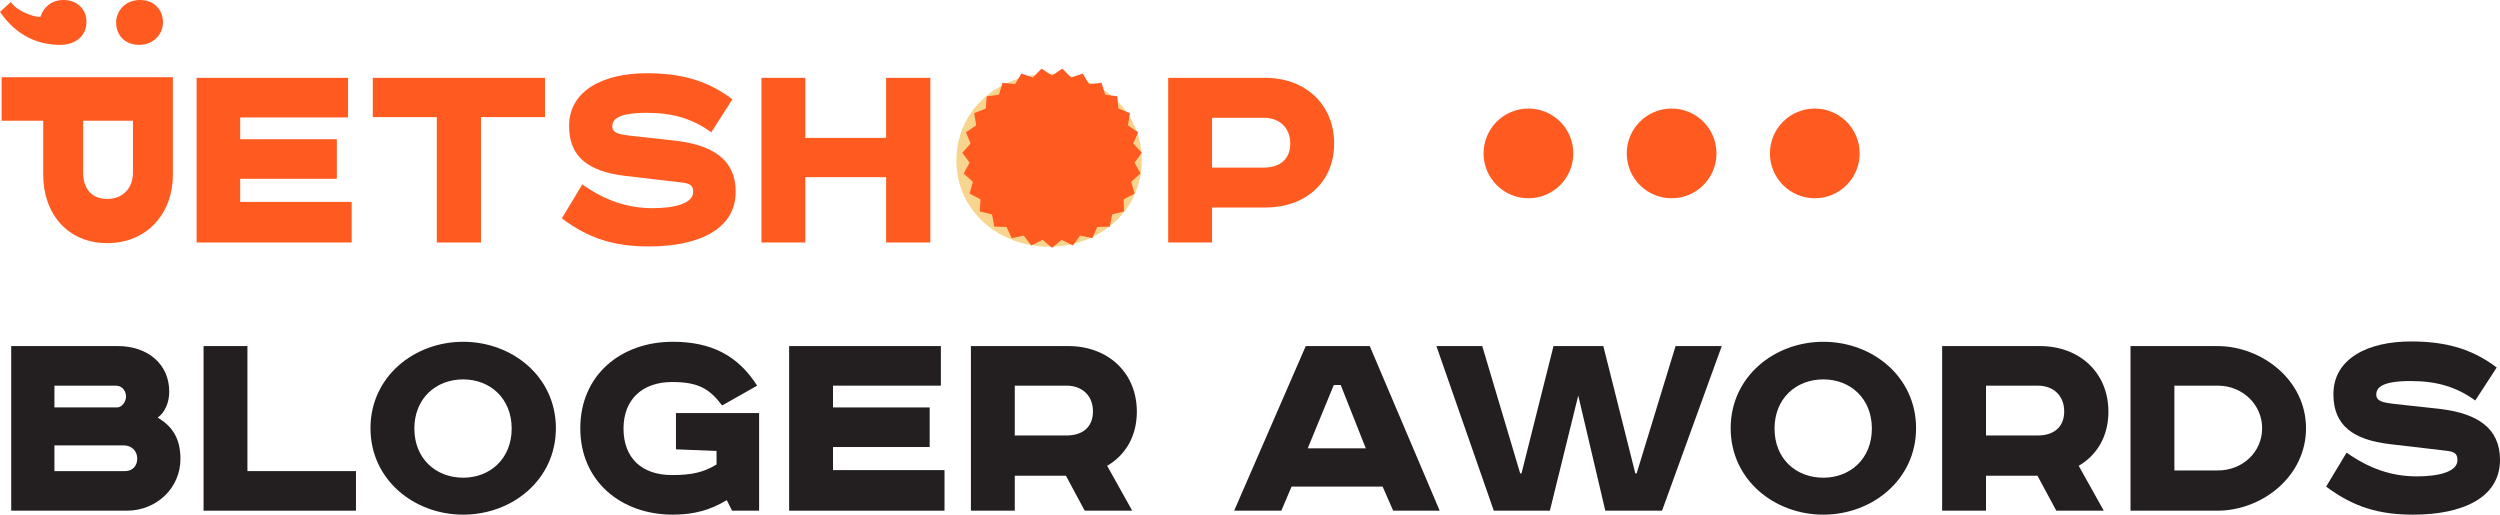
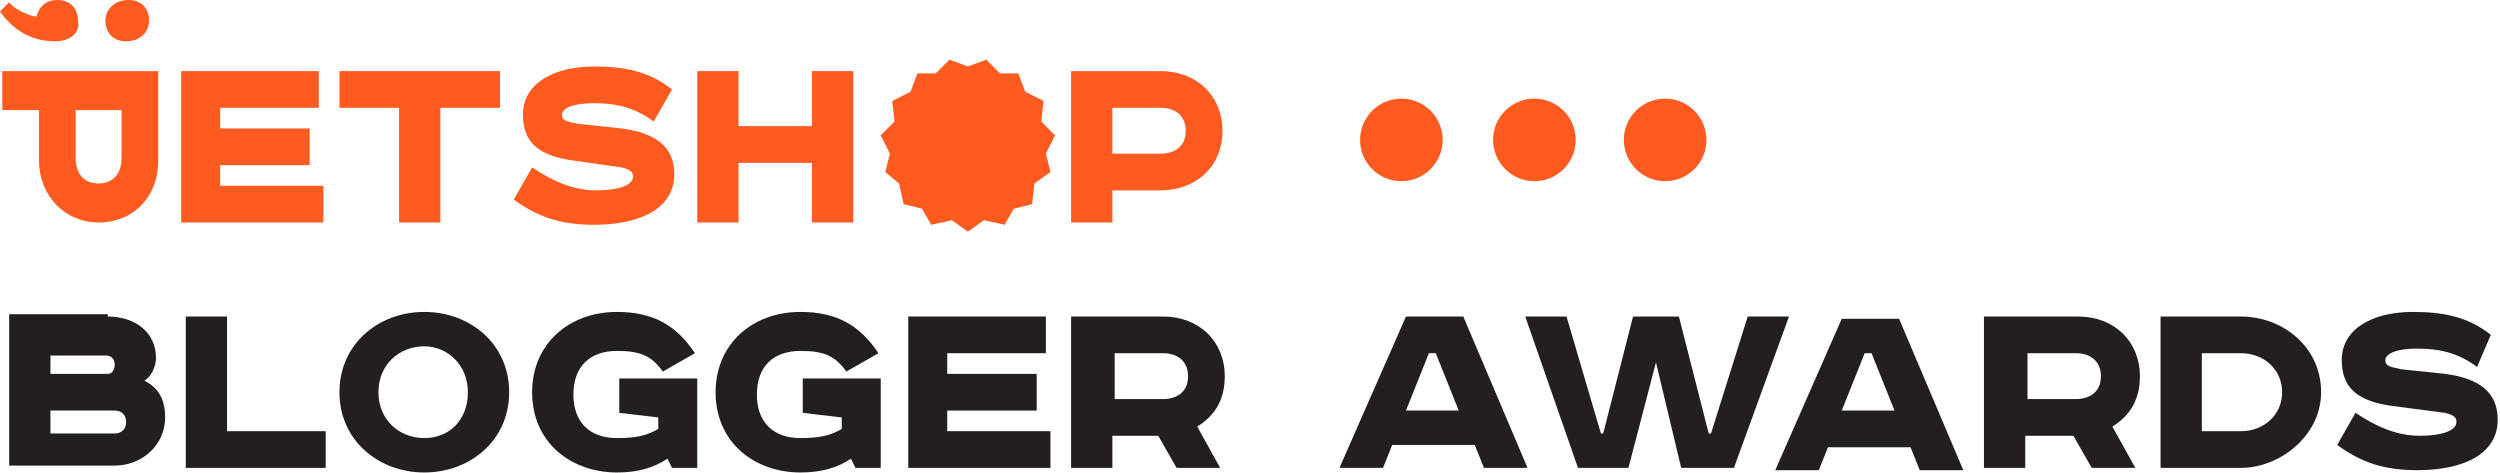
- <svg xmlns="http://www.w3.org/2000/svg" version="1.1" id="Слой_1" x="0px" y="0px" viewBox="0 0 757.8 156" enable-background="new 0 0 757.8 156" xml:space="preserve">
+ <svg xmlns="http://www.w3.org/2000/svg" version="1.1" id="Слой_1" x="0px" y="0px" viewBox="0 39.7 109 20.6" enable-background="new 0 39.7 109 20.6" xml:space="preserve">
+   <path fill="#231F20" d="M4.7,53.5c1.2,0,2.1,0.7,2.1,1.8c0,0.4-0.2,0.8-0.5,1c0.6,0.3,0.9,0.8,0.9,1.6c0,1.2-1,2.1-2.2,2.1H0.4v-6.6  H4.7z M2.2,56h2.5C4.9,56,5,55.8,5,55.6c0-0.2-0.1-0.4-0.4-0.4H2.2V56z M2.2,58.6H5c0.3,0,0.5-0.2,0.5-0.5c0-0.3-0.2-0.5-0.5-0.5  H2.2C2.2,57.5,2.2,58.6,2.2,58.6z" />
+   <path fill="#231F20" d="M9.9,53.5v5h4.3v1.6H8.1v-6.6H9.9z" />
+   <path fill="#231F20" d="M18.5,60.3c-2,0-3.7-1.4-3.7-3.5c0-2.1,1.7-3.5,3.7-3.5s3.7,1.4,3.7,3.5C22.2,58.9,20.5,60.3,18.5,60.3z   M18.5,58.8c1.1,0,1.9-0.8,1.9-2s-0.9-2-1.9-2c-1.1,0-2,0.8-2,2S17.4,58.8,18.5,58.8z" />
+   <path fill="#231F20" d="M30.4,56.2v3.9h-1.1l-0.2-0.4c-0.6,0.4-1.3,0.6-2.2,0.6c-2,0-3.7-1.3-3.7-3.5c0-2.1,1.6-3.5,3.7-3.5  c1.6,0,2.6,0.6,3.4,1.8l-1.4,0.8c-0.5-0.7-1-0.9-2-0.9c-1.2,0-1.9,0.7-1.9,1.9c0,1.2,0.7,1.9,1.9,1.9c0.8,0,1.3-0.1,1.8-0.4v-0.5  L27,57.7v-1.5C27,56.2,30.4,56.2,30.4,56.2z" />
+   <path fill="#231F20" d="M45.6,53.5v1.6h-4.3V56h3.9v1.6h-3.9v0.9h4.5v1.6h-6.2v-6.6H45.6z" />
+   <path fill="#231F20" d="M50.7,53.5c1.6,0,2.7,1.1,2.7,2.6c0,1-0.4,1.7-1.2,2.2l1,1.8h-1.9l-0.8-1.4h-2v1.4h-1.8v-6.6H50.7z   M48.6,57.1h2.1c0.6,0,1.1-0.3,1.1-1c0-0.6-0.4-1-1.1-1h-2.1V57.1z" />
+   <path fill="#231F20" d="M63.8,53.5l2.8,6.6h-1.9l-0.4-1h-3.6l-0.4,1h-1.9l2.9-6.6H63.8z M61.3,57.6h2.3l-1-2.5h-0.3L61.3,57.6z" />
+   <path fill="#231F20" d="M68.3,53.5l1.5,5.1h0.1l1.3-5.1h2l1.3,5.1h0.1l1.6-5.1h1.8l-2.4,6.6h-2.3l-1.1-4.6L71,60.1h-2.2l-2.3-6.6  H68.3z" />
+   <path fill="#231F20" d="M90.6,53.5c1.6,0,2.7,1.1,2.7,2.6c0,1-0.4,1.7-1.2,2.2l1,1.8h-1.9l-0.8-1.4h-2.1v1.4h-1.8v-6.6H90.6z   M88.4,57.1h2.1c0.6,0,1.1-0.3,1.1-1c0-0.6-0.4-1-1.1-1h-2.1V57.1z" />
+   <path fill="#231F20" d="M97.7,53.5c1.8,0,3.5,1.3,3.5,3.3c0,1.9-1.8,3.3-3.5,3.3h-3.5v-6.6H97.7z M96,58.5h1.7c1,0,1.8-0.7,1.8-1.7  c0-1-0.8-1.7-1.8-1.7H96V58.5z" />
+   <path fill="#231F20" d="M108,55.7c-0.8-0.6-1.6-0.8-2.6-0.8c-1.1,0-1.4,0.3-1.4,0.5c0,0.3,0.3,0.3,0.7,0.4l1.9,0.2  c1.5,0.2,2.3,0.8,2.3,2c0,1.5-1.5,2.2-3.5,2.2c-1.4,0-2.4-0.3-3.5-1.1l0.8-1.4c0.9,0.6,1.8,1,2.8,1c0.9,0,1.6-0.2,1.6-0.6  c0-0.2-0.1-0.3-0.5-0.4l-2.3-0.3c-1.4-0.2-2.2-0.7-2.2-2c0-1.4,1.4-2.1,3.1-2.1c1.3,0,2.4,0.2,3.4,1L108,55.7z" />
  <g>
    <g>
-       <path fill="#231F20" d="M35.7,104.9c9,0,15.6,5.4,15.6,13.8c0,3.2-1.2,6.2-3.5,7.9c4.3,2.5,6.9,6.2,6.9,12.5    c0,8.8-7.2,15.7-16.3,15.7h-35v-49.9H35.7z M16.5,123.5h19c1.4,0,2.7-1.7,2.7-3.3c0-1.3-0.8-3.3-3.2-3.3H16.5V123.5z M16.5,142.8    h21.4c2.1,0,3.7-1.4,3.7-3.8c0-2.3-1.7-4-4.1-4h-21V142.8z" />
-       <path fill="#231F20" d="M75,104.9v37.9h32.9v12H61.7v-49.9H75z" />
-       <path fill="#231F20" d="M140.4,156c-14.9,0-28.1-10.6-28.1-26.2s13.2-26.2,28.1-26.2s28.1,10.6,28.1,26.2S155.3,156,140.4,156z     M140.4,144.8c8.2,0,14.7-5.8,14.7-14.9s-6.5-14.9-14.7-14.9c-8.3,0-14.8,5.8-14.8,14.9S132.1,144.8,140.4,144.8z" />
-       <path fill="#231F20" d="M230.1,125.2v29.6h-8.2l-1.6-3.2c-4.8,2.9-9.7,4.4-16.4,4.4c-15.5,0-28-10-28-26.2    c0-16.1,12.3-26.2,28-26.2c11.8,0,19.8,4.2,25.6,13.3l-10.6,6c-3.9-5.1-7.2-7.1-15.2-7.1c-8.9,0-14.7,5.2-14.7,14.1    c0,9,5.6,14.1,14.7,14.1c6.2,0,9.7-0.9,13.5-3.2v-4.1l-12.3-0.5v-11H230.1z" />
-       <path fill="#231F20" d="M285.2,104.9v12h-32.7v6.6h29.3v12h-29.3v7h33.8v12.3h-47.1v-49.9H285.2z" />
-       <path fill="#231F20" d="M323.8,104.9c12,0,20.8,8,20.8,19.9c0,7.4-3.4,13.1-9,16.4l7.6,13.6h-14.4l-5.7-10.6h-15.5v10.6h-13.3    v-49.9H323.8z M307.6,132h15.7c4.7,0,8-2.4,8-7.3c0-4.8-3.3-7.8-8-7.8h-15.7V132z" />
-       <path fill="#231F20" d="M415.2,104.9l21.2,49.9h-14.1l-3.2-7.3h-27.6l-3.1,7.3h-14.3l21.7-49.9H415.2z M396.4,135.9H414l-7.6-19.2    h-2.1L396.4,135.9z" />
-       <path fill="#231F20" d="M449.3,104.9l11.5,38.6h0.4l9.7-38.6H486l9.7,38.6h0.4l11.8-38.6h14l-18.1,49.9h-17.2l-8.2-34.9l-8.6,34.9    h-17l-17.4-49.9H449.3z" />
-       <path fill="#231F20" d="M552.7,156c-14.9,0-28.1-10.6-28.1-26.2s13.2-26.2,28.1-26.2s28.1,10.6,28.1,26.2S567.5,156,552.7,156z     M552.7,144.8c8.2,0,14.7-5.8,14.7-14.9s-6.5-14.9-14.7-14.9c-8.3,0-14.8,5.8-14.8,14.9S544.3,144.8,552.7,144.8z" />
-       <path fill="#231F20" d="M618.3,104.9c12,0,20.8,8,20.8,19.9c0,7.4-3.4,13.1-9,16.4l7.6,13.6h-14.4l-5.7-10.6H602v10.6h-13.3v-49.9    H618.3z M602,132h15.7c4.7,0,8-2.4,8-7.3c0-4.8-3.3-7.8-8-7.8H602V132z" />
-       <path fill="#231F20" d="M672.1,104.9c13.4,0,26.9,10.2,26.9,24.9c0,14.7-13.4,25-26.9,25h-26.3v-49.9H672.1z M659.1,142.6h13.2    c7.5,0,13.4-5.6,13.4-12.8c0-7.2-6-12.9-13.4-12.9h-13.2V142.6z" />
-       <path fill="#231F20" d="M750.3,121.4c-5.8-4.2-11.8-5.9-19.6-5.9c-8.5,0-10.4,1.9-10.4,4.1c0,2.1,2.2,2.4,5.1,2.8L740,124    c11,1.4,17.8,5.8,17.8,15.4c0,11.5-11.4,16.6-26.3,16.6c-10.4,0-18.1-2.3-26.4-8.5l6.2-10.3c6.8,4.8,13.6,7.2,21.3,7.2    c6.9,0,12.3-1.5,12.3-4.9c0-1.7-0.5-2.6-3.6-2.9l-17.1-2c-10.6-1.3-16.9-5.4-16.9-15.1c0-10.9,10.6-16,23.5-16    c9.6,0,18,1.8,26,7.9L750.3,121.4z" />
+       <path fill="#FF5A20" d="M6.9,46.7c0,1.6-1.1,2.7-2.6,2.7s-2.6-1.2-2.6-2.7v-2.2H0.1v-1.7h6.8V46.7z M3.3,44.5v2.1    c0,0.6,0.3,1.1,1,1.1c0.6,0,1-0.4,1-1.1v-2.1H3.3z" />
+       <path fill="#FF5A20" d="M13.9,42.8v1.6H9.6v0.9h3.9v1.6H9.6v0.9h4.5v1.6H7.9v-6.6H13.9z" />
+       <path fill="#FF5A20" d="M21.8,42.8v1.6h-2.6v5h-1.8v-5h-2.6v-1.6H21.8z" />
+       <path fill="#FF5A20" d="M28.5,45c-0.8-0.6-1.6-0.8-2.6-0.8c-1.1,0-1.4,0.3-1.4,0.5c0,0.3,0.3,0.3,0.7,0.4l1.9,0.2    c1.5,0.2,2.3,0.8,2.3,2c0,1.5-1.5,2.2-3.5,2.2c-1.4,0-2.4-0.3-3.5-1.1l0.8-1.4c0.9,0.6,1.8,1,2.8,1c0.9,0,1.6-0.2,1.6-0.6    c0-0.2-0.1-0.3-0.5-0.4L25,46.7c-1.4-0.2-2.2-0.7-2.2-2c0-1.4,1.4-2.1,3.1-2.1c1.3,0,2.4,0.2,3.4,1L28.5,45z" />
+       <path fill="#FF5A20" d="M32.2,42.8v2.4h3.2v-2.4h1.8v6.6h-1.8v-2.6h-3.2v2.6h-1.8v-6.6H32.2z" />
+       <path fill="#FF5A20" d="M50.6,42.8c1.6,0,2.7,1.1,2.7,2.6c0,1.6-1.2,2.6-2.7,2.6h-2.1v1.4h-1.8v-6.6H50.6z M48.5,46.4h2.1    c0.6,0,1.1-0.3,1.1-1c0-0.6-0.4-1-1.1-1h-2.1V46.4z" />
    </g>
-     <g>
-       <g>
-         <path fill="#FF5A20" d="M52.4,52.9c0,12-8,20.8-19.9,20.8s-19.4-8.8-19.4-20.8V36.6H0.5V23.4h51.9V52.9z M25.2,36.6v15.7     c0,4.7,2.4,8,7.3,8c4.8,0,7.8-3.3,7.8-8V36.6H25.2z" />
-         <path fill="#FF5A20" d="M105.5,23.6v12H72.8v6.6h29.3v12H72.8v7h33.8v12.3H59.6V23.6H105.5z" />
-         <path fill="#FF5A20" d="M165.2,23.6v11.9h-19.4v38h-13.4v-38h-19.4V23.6H165.2z" />
-         <path fill="#FF5A20" d="M215.6,40.1c-5.8-4.2-11.8-5.9-19.6-5.9c-8.5,0-10.4,1.9-10.4,4.1c0,2.1,2.2,2.4,5.1,2.8l14.5,1.6     c11,1.4,17.8,5.8,17.8,15.4c0,11.5-11.4,16.6-26.3,16.6c-10.4,0-18.1-2.3-26.4-8.5l6.2-10.3c6.8,4.8,13.6,7.2,21.3,7.2     c6.9,0,12.3-1.5,12.3-4.9c0-1.7-0.5-2.6-3.6-2.9l-17.1-2c-10.6-1.3-16.9-5.4-16.9-15.1c0-10.9,10.6-16,23.5-16     c9.6,0,18,1.8,26,7.9L215.6,40.1z" />
-         <path fill="#FF5A20" d="M244.1,23.6v18.2h24.5V23.6h13.4v49.9h-13.4V53.7h-24.5v19.8h-13.3V23.6H244.1z" />
-         <path fill="#F8D58E" d="M318,74.8c-14.9,0-28.1-10.6-28.1-26.2s13.2-26.2,28.1-26.2s28.1,10.6,28.1,26.2S332.9,74.8,318,74.8z      M318,63.5c8.2,0,14.7-5.8,14.7-14.9s-6.5-14.9-14.7-14.9c-8.3,0-14.8,5.8-14.8,14.9S309.7,63.5,318,63.5z" />
-         <path fill="#FF5A20" d="M383.6,23.6c12,0,20.8,8,20.8,19.9s-8.8,19.4-20.8,19.4h-16.2v10.6h-13.3V23.6H383.6z M367.4,50.8h15.7     c4.7,0,8-2.4,8-7.3c0-4.8-3.3-7.8-8-7.8h-15.7V50.8z" />
-       </g>
-       <path fill="#FF5A20" d="M49.4,6.8c0,3.5-2.8,6.8-7.2,6.8c-4.5,0-7-3.1-7-6.8c0-3.5,2.8-6.8,7.2-6.8C46.9,0,49.4,3.1,49.4,6.8z     M18.2,13.6C12,13.6,5.2,11.2,0,3.6l3.3-3c2.2,3.4,8.8,5,9,4.4c0.8-2.7,3.3-5,6.9-5c4.5,0,7,3.1,7,6.5    C26.3,10.6,23.2,13.6,18.2,13.6z" />
-     </g>
-     <g>
-       <circle fill="#FF5A20" cx="463.3" cy="46.5" r="13.6" />
-       <circle fill="#FF5A20" cx="506.7" cy="46.5" r="13.6" />
-       <circle fill="#FF5A20" cx="550.1" cy="46.5" r="13.6" />
-     </g>
-     <polygon fill="#FF5A20" points="318.9,22.9 322,20.8 324.7,23.5 328.2,22.3 330.1,25.5 333.9,25.1 335,28.7 338.7,29.2 339,32.9    342.5,34.3 341.9,38 345,40.1 343.5,43.5 346.1,46.3 343.9,49.3 345.7,52.6 342.9,55.1 343.9,58.7 340.6,60.4 340.7,64.1 337.1,65    336.4,68.7 332.6,68.8 331.1,72.2 327.4,71.4 325.2,74.4 321.8,72.7 318.9,75.1 316,72.7 312.6,74.4 310.3,71.4 306.7,72.2    305.1,68.8 301.4,68.7 300.7,65 297,64.1 297.2,60.4 293.9,58.7 294.9,55.1 292.1,52.6 293.9,49.3 291.7,46.3 294.2,43.5    292.8,40.1 295.9,38 295.3,34.3 298.8,32.9 299.1,29.2 302.8,28.7 303.9,25.1 307.7,25.5 309.6,22.3 313.1,23.5 315.7,20.8  " />
+     <path fill="#FF5A20" d="M6.5,40.6c0,0.5-0.4,0.9-1,0.9c-0.6,0-0.9-0.4-0.9-0.9c0-0.5,0.4-0.9,1-0.9C6.2,39.7,6.5,40.1,6.5,40.6z    M2.4,41.5c-0.8,0-1.7-0.3-2.4-1.3l0.4-0.4c0.3,0.4,1.2,0.7,1.2,0.6c0.1-0.4,0.4-0.7,0.9-0.7c0.6,0,0.9,0.4,0.9,0.9   C3.5,41.1,3.1,41.5,2.4,41.5z" />
  </g>
+   <g>
+     <circle fill="#FF5A20" cx="61.1" cy="45.8" r="1.8" />
+     <circle fill="#FF5A20" cx="66.9" cy="45.8" r="1.8" />
+     <circle fill="#FF5A20" cx="72.6" cy="45.8" r="1.8" />
+   </g>
+   <path fill="#231F20" d="M38.4,56.2v3.9h-1.1l-0.2-0.4c-0.6,0.4-1.3,0.6-2.2,0.6c-2,0-3.7-1.3-3.7-3.5c0-2.1,1.6-3.5,3.7-3.5  c1.6,0,2.6,0.6,3.4,1.8l-1.4,0.8c-0.5-0.7-1-0.9-2-0.9c-1.2,0-1.9,0.7-1.9,1.9c0,1.2,0.7,1.9,1.9,1.9c0.8,0,1.3-0.1,1.8-0.4v-0.5  L35,57.7v-1.5C35,56.2,38.4,56.2,38.4,56.2z" />
+   <path fill="#231F20" d="M82.8,53.6l2.8,6.6h-1.9l-0.4-1h-3.6l-0.4,1h-1.9l2.9-6.6H82.8z M80.3,57.6h2.3l-1-2.5h-0.3L80.3,57.6z" />
+   <polygon fill="#FF5A20" points="42.2,42.6 43,42.3 43.6,42.9 44.4,42.9 44.7,43.7 45.5,44.1 45.4,45 46,45.6 45.6,46.4 45.8,47.2   45.1,47.7 45,48.6 44.2,48.8 43.8,49.5 42.9,49.3 42.2,49.8 41.5,49.3 40.6,49.5 40.2,48.8 39.4,48.6 39.2,47.7 38.6,47.2   38.8,46.4 38.4,45.6 39,45 38.9,44.1 39.7,43.7 40,42.9 40.8,42.9 41.4,42.3 " />
</svg>
